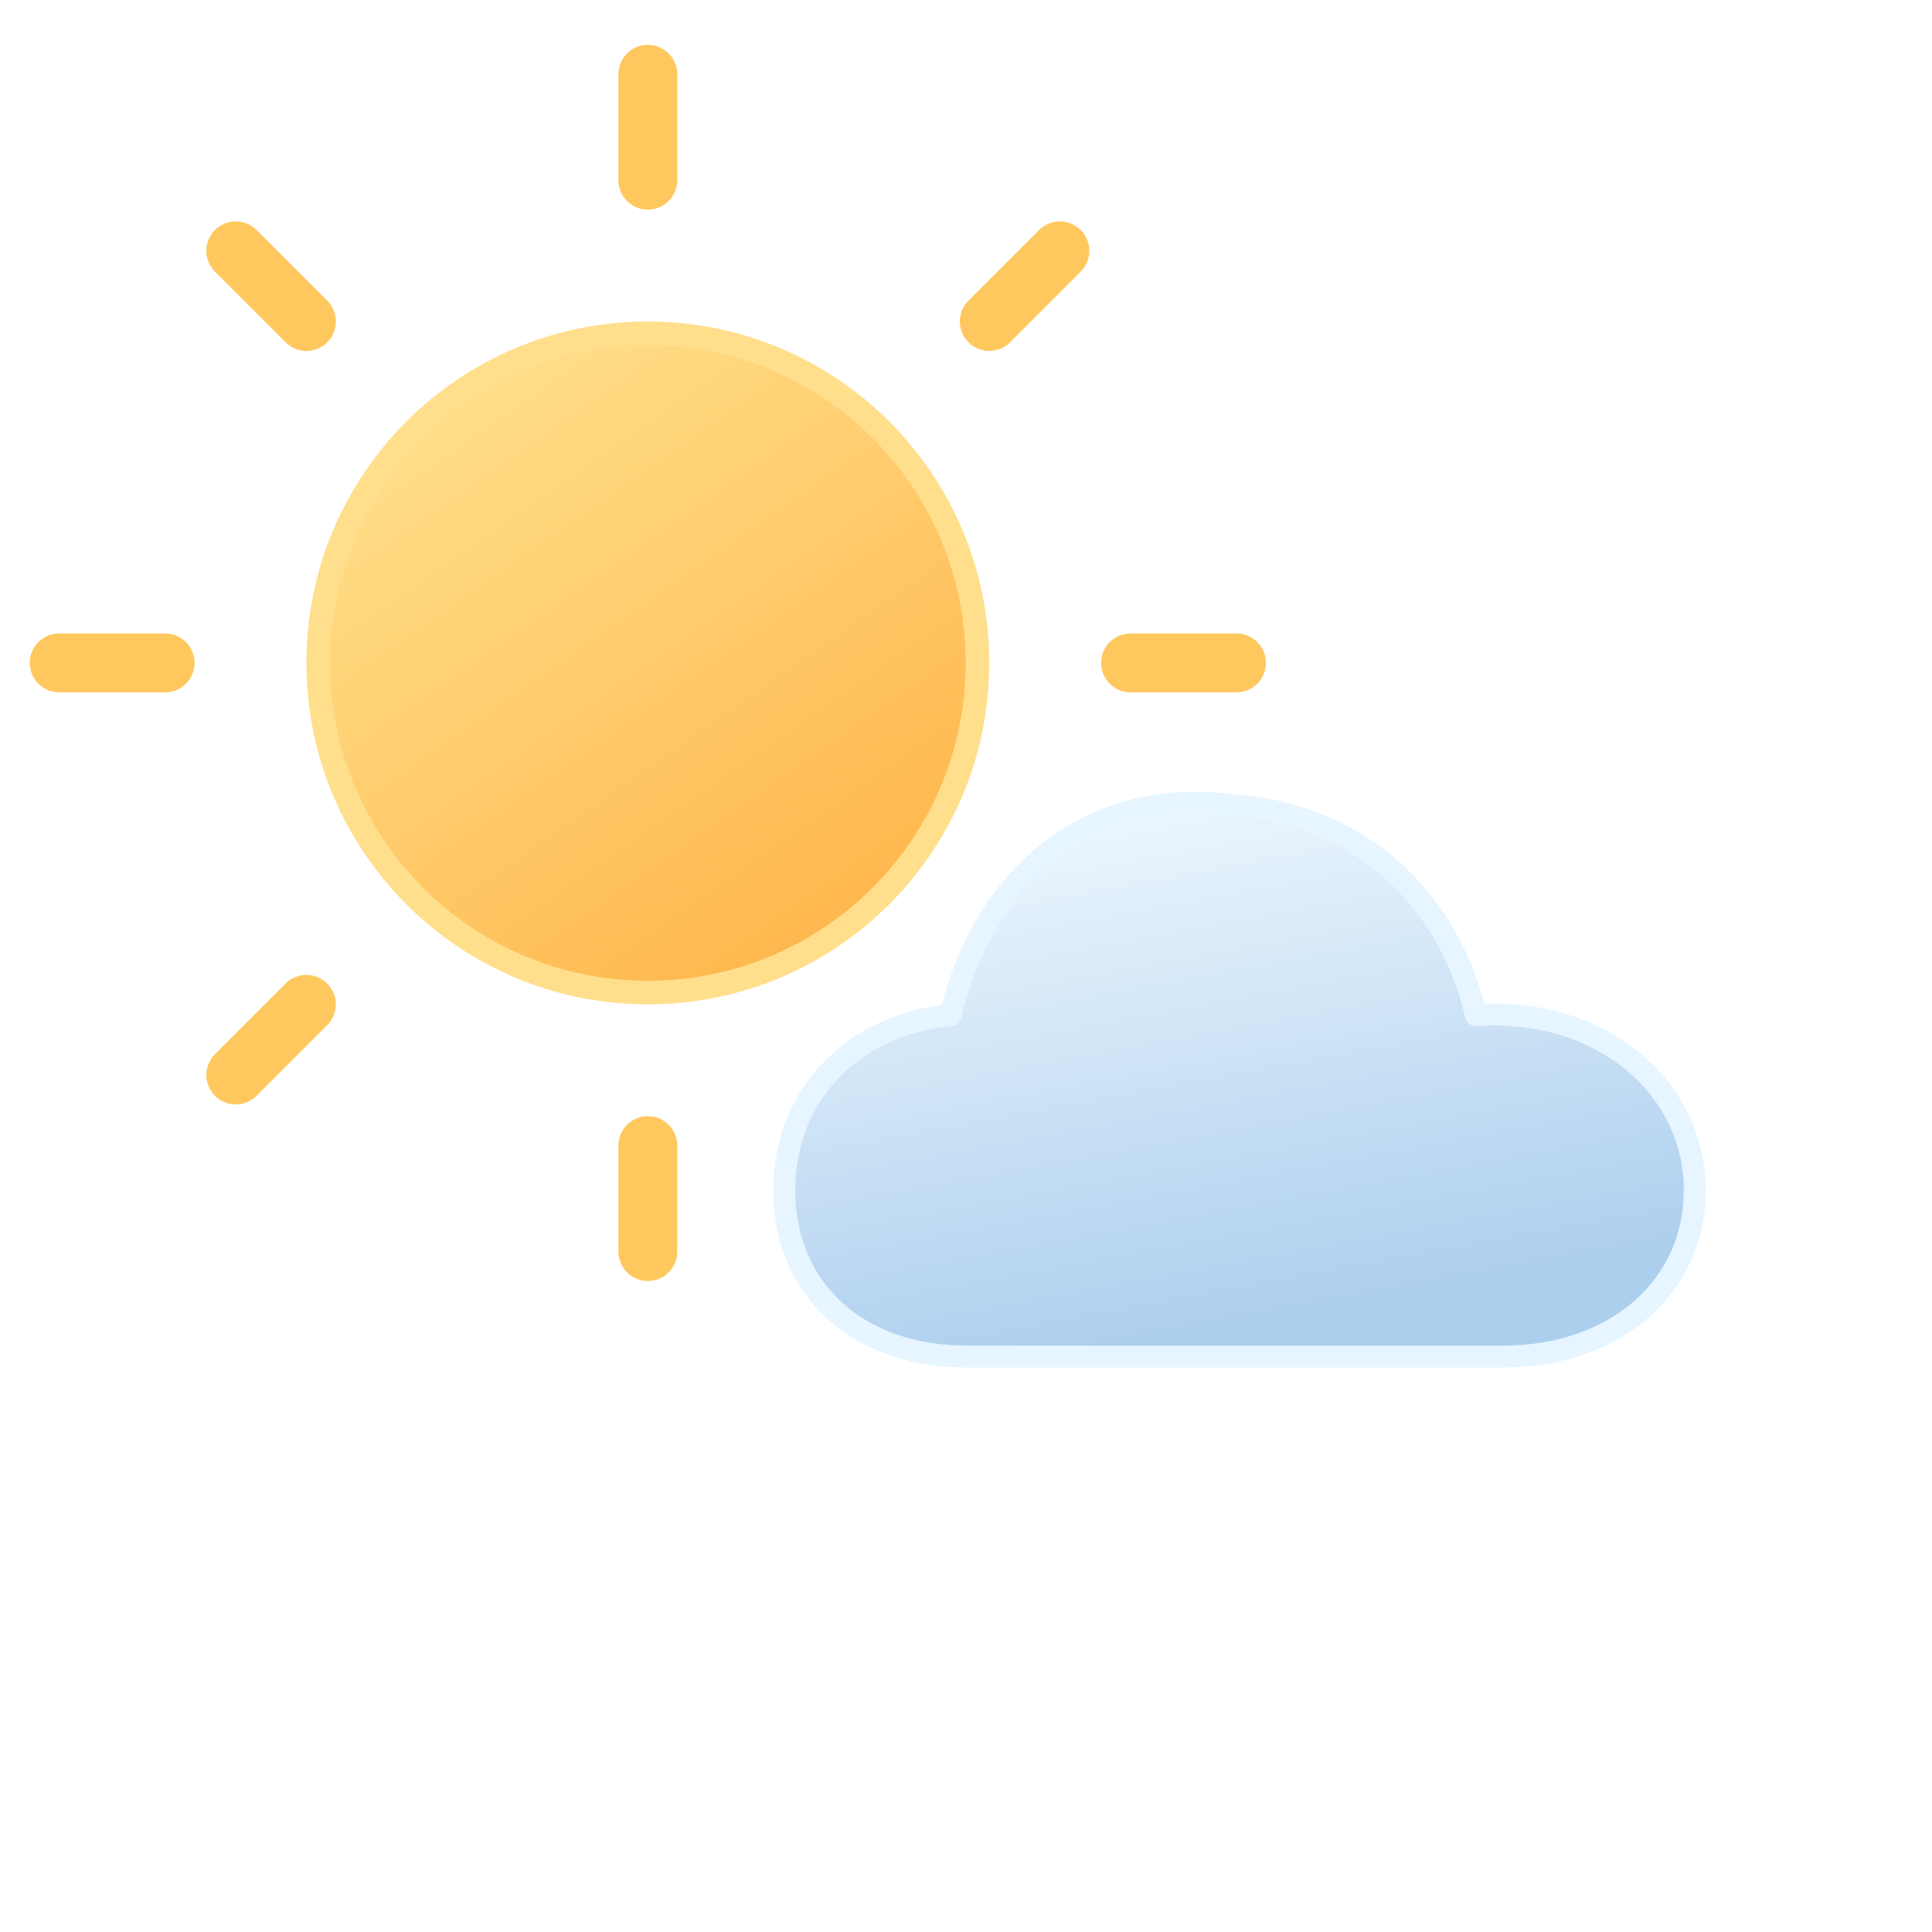
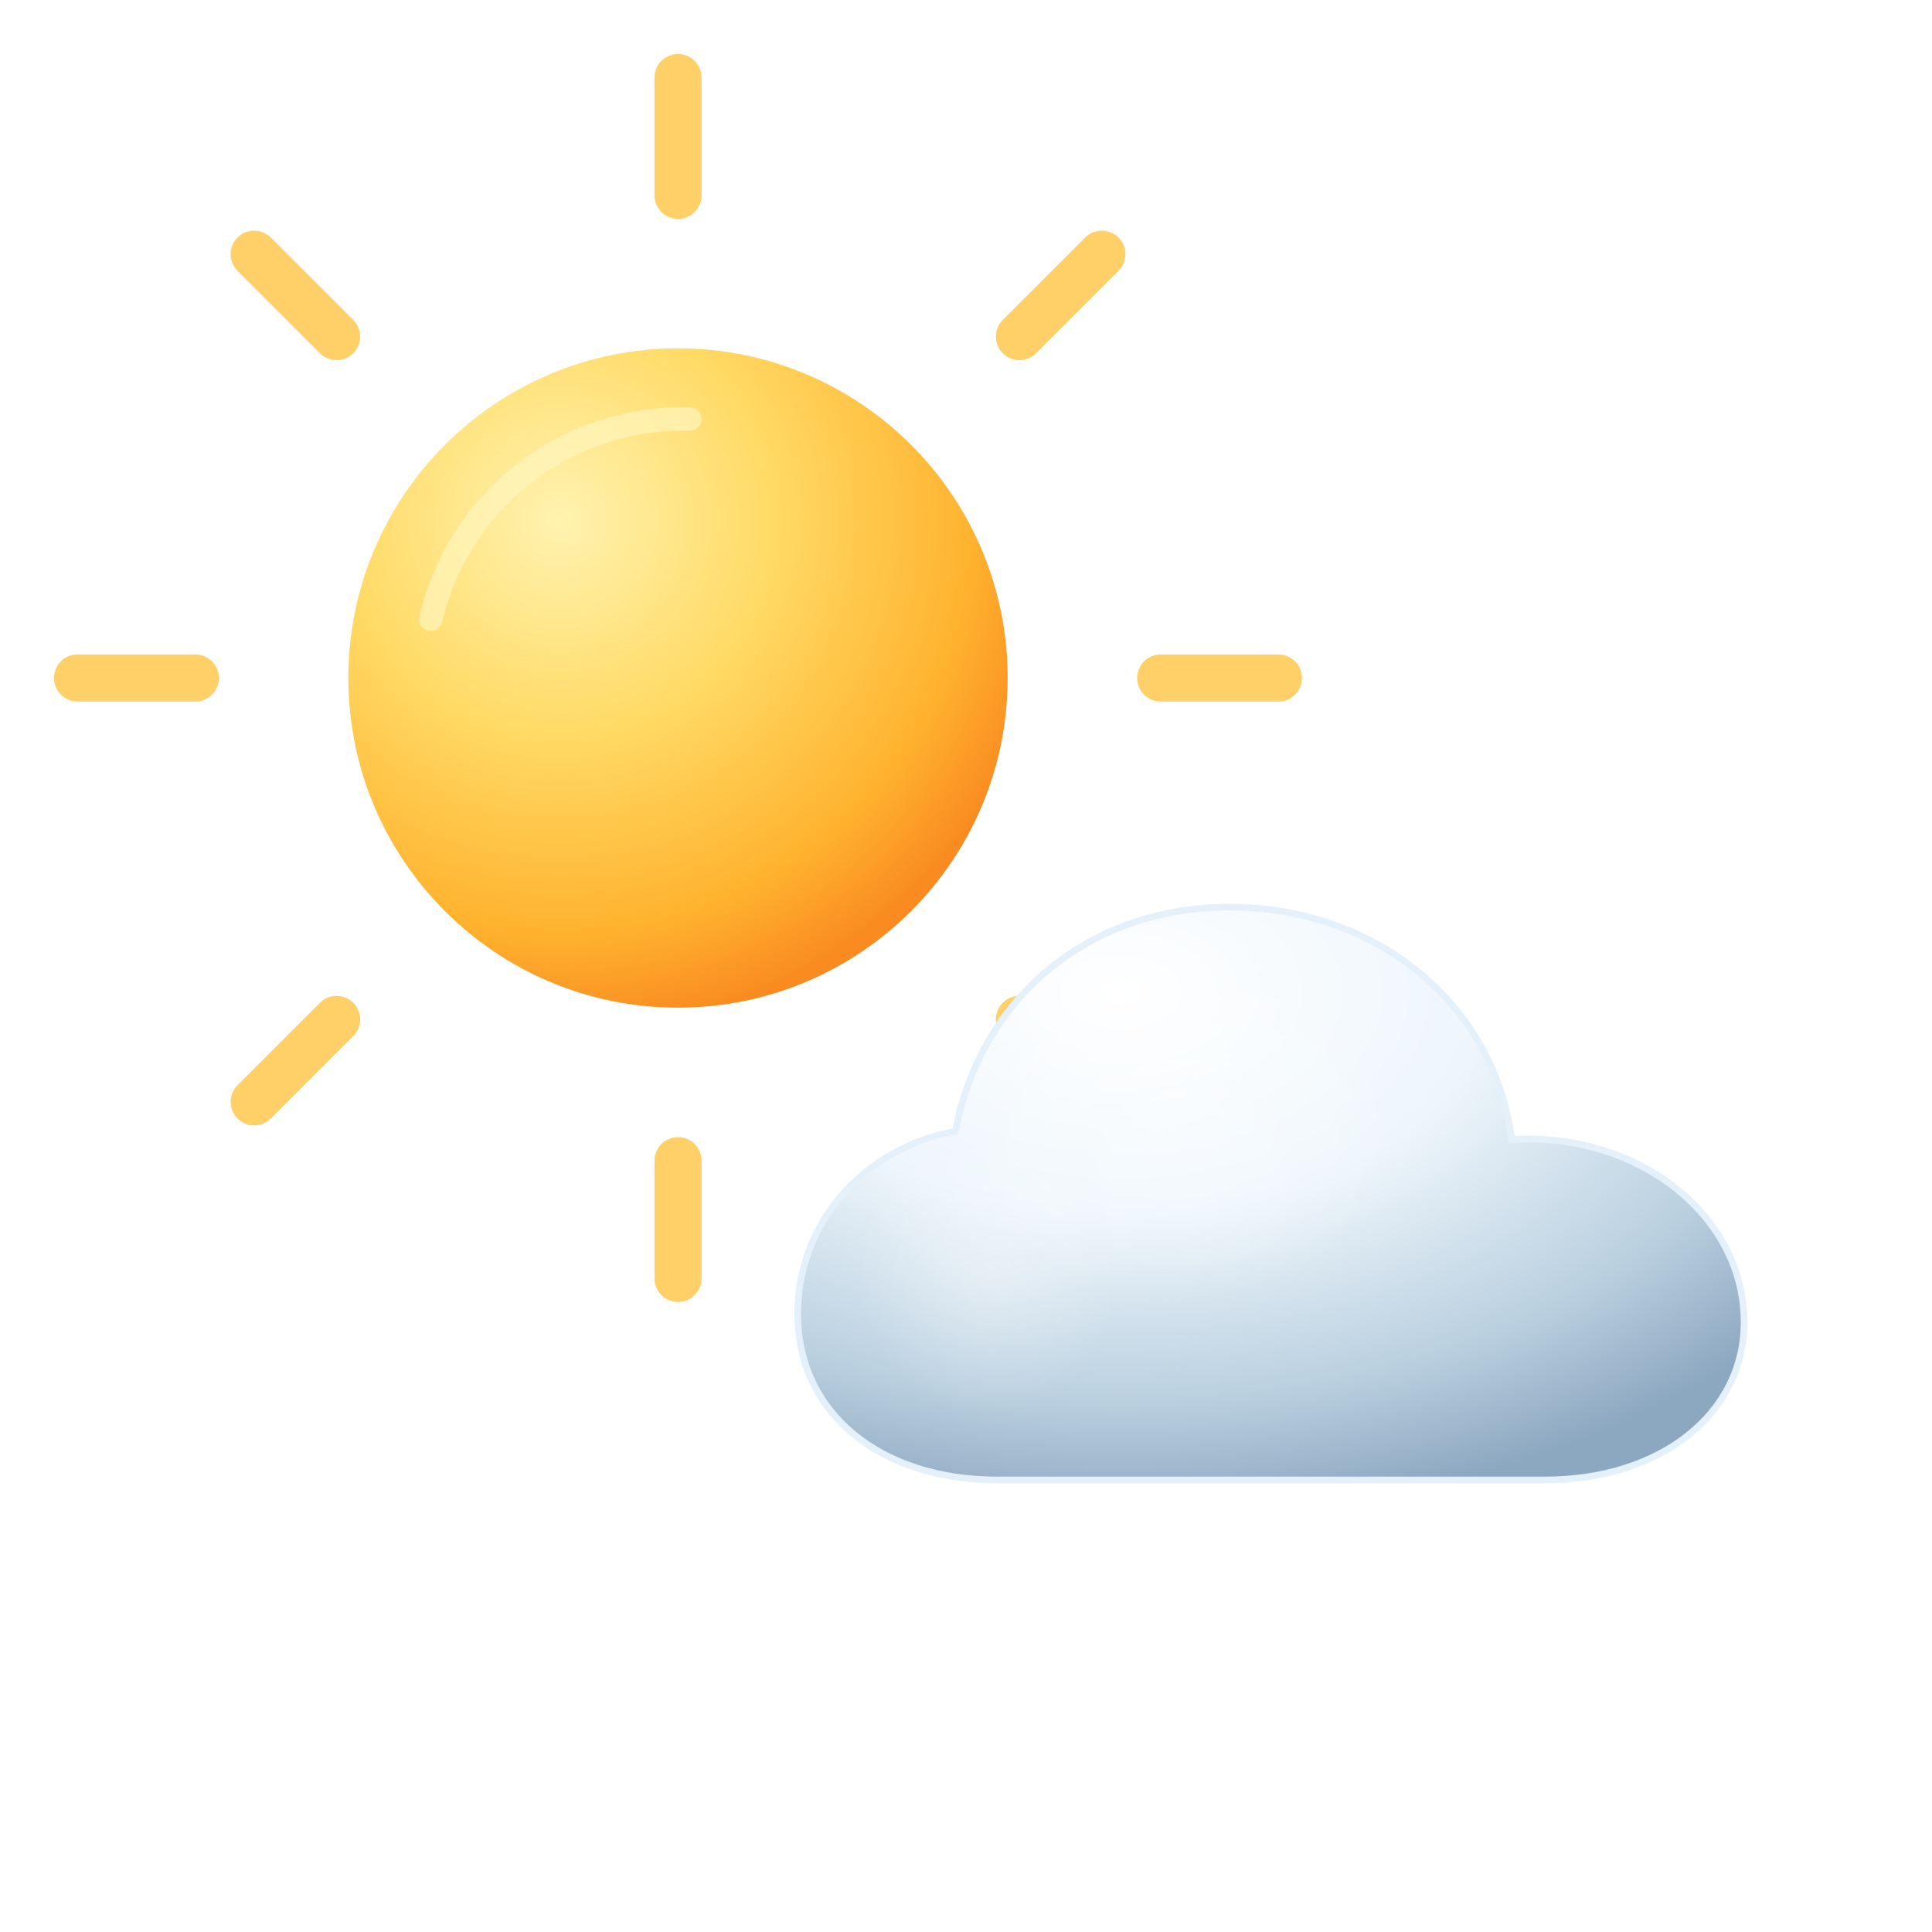
<svg xmlns="http://www.w3.org/2000/svg" viewBox="0 0 128 128" width="128" height="128">
  <defs>
-     <linearGradient id="cloud" x2="0.3" y2="1">
-       <stop stop-color="#f4fbff" />
-       <stop offset="1" stop-color="#adcfee" />
-     </linearGradient>
-     <linearGradient id="sun" x2=".7" y2="1">
-       <stop stop-color="#ffe694" />
-       <stop offset="1" stop-color="#ffb64c" />
-     </linearGradient>
-     <linearGradient id="water" x2=".4" y2="1">
-       <stop stop-color="#7ce3f5" />
-       <stop offset="1" stop-color="#3697ef" />
-     </linearGradient>
-     <linearGradient id="moon" x2=".6" y2="1">
-       <stop stop-color="#f0f5ff" />
-       <stop offset="1" stop-color="#a9bde8" />
-     </linearGradient>
+     <radialGradient id="sky-sun" cx=".32" cy=".26" r=".78">
+       <stop stop-color="#fff3b0" />
+       <stop offset=".42" stop-color="#ffda65" />
+       <stop offset=".8" stop-color="#ffb32f" />
+       <stop offset="1" stop-color="#f98b20" />
+     </radialGradient>
+     <radialGradient id="sky-cloud" cx=".34" cy=".15" r=".92">
+       <stop stop-color="#ffffff" />
+       <stop offset=".42" stop-color="#eef6fc" />
+       <stop offset=".78" stop-color="#b9cfdf" />
+       <stop offset="1" stop-color="#8ca7c0" />
+     </radialGradient>
+     <radialGradient id="sky-highlight">
+       <stop stop-color="#ffffff" stop-opacity=".7" />
+       <stop offset="1" stop-color="#ffffff" stop-opacity="0" />
+     </radialGradient>
  </defs>
-   <g transform="translate(-7 -6) scale(.78)">
-     <path d="M64 14v9M64 105v9M14 64h9M105 64h9M29 29l6 6M93 93l6 6M99 29l-6 6M35 93l-6 6" fill="none" stroke="#ffc85e" stroke-width="5" stroke-linecap="round" stroke-linejoin="round" />
-     <circle cx="64" cy="64" r="28" fill="url(#sun)" stroke="#ffdf8c" stroke-width="2" />
+   <g transform="translate(-5 -5) scale(.78)">
+     <g data-symbol="sun">
+       <path d="M64 13v10M64 105v10M13 64h10M105 64h10M28 28l7 7M93 93l7 7M100 28l-7 7M35 93l-7 7" fill="none" stroke="#ffd067" stroke-width="4" stroke-linecap="round" stroke-linejoin="round" />
+       <circle cx="64" cy="64" r="28" fill="url(#sky-sun)" stroke="none" stroke-width="2" />
+       <path d="M43 59a22 22 0 0 1 22-17" fill="none" stroke="#fff6c0" stroke-width="2" stroke-linecap="round" opacity=".65" />
+     </g>
  </g>
-   <g transform="translate(45 40) scale(.58)">
-     <path d="M33 86C20 86 12 78 12 67s8-19 19-20c4-17 17-26 32-24 15 1 25 11 28 24 14-1 25 8 25 20 0 11-9 19-22 19Z" fill="url(#cloud)" stroke="#e6f5ff" stroke-width="2.5" stroke-linejoin="round" />
+   <g transform="translate(49 48) scale(.55)">
+     <g data-symbol="cloud">
+       <path d="M31 91C17 91 7 83 7 71c0-11 8-20 19-22 3-16 16-27 33-27 18 0 32 12 34 28 15-1 28 9 28 22 0 11-10 19-24 19Z" fill="url(#sky-cloud)" stroke="#e5f1fa" stroke-width=".8" />
+       <ellipse cx="53" cy="48" rx="26" ry="22" fill="url(#sky-highlight)" opacity=".55" />
+       <ellipse cx="30" cy="66" rx="16" ry="17" fill="url(#sky-highlight)" opacity=".45" />
+     </g>
  </g>
</svg>
